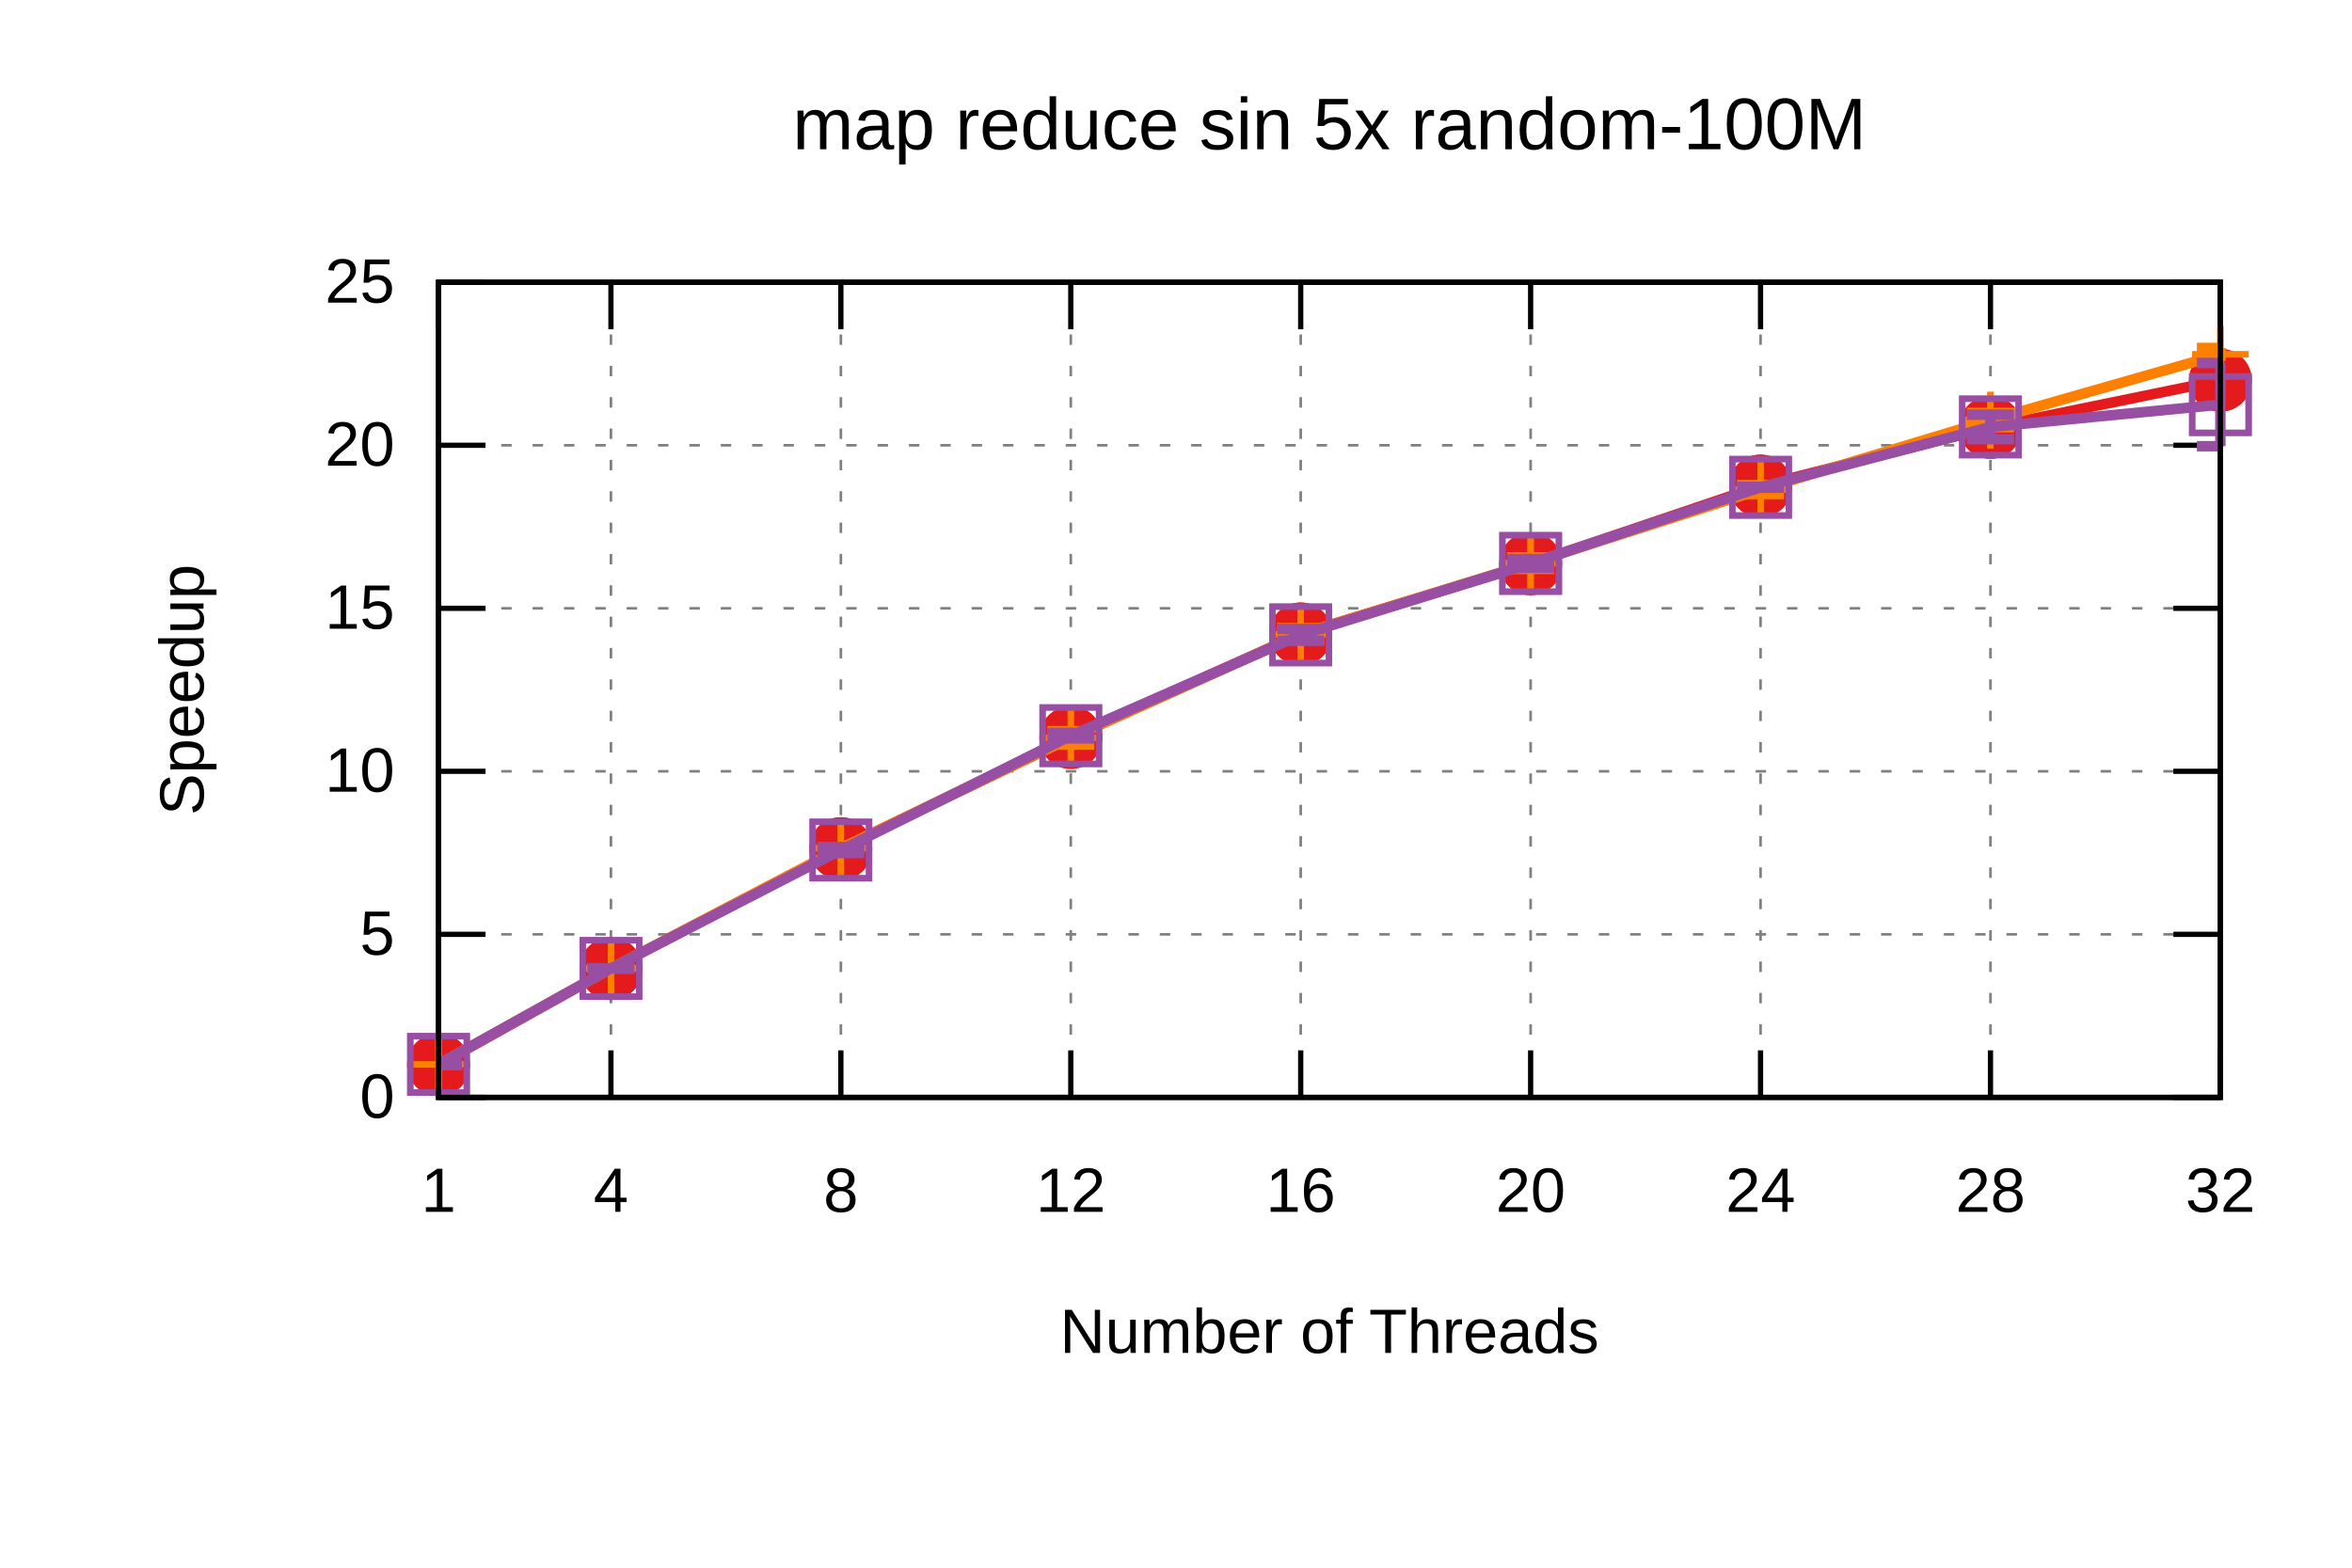
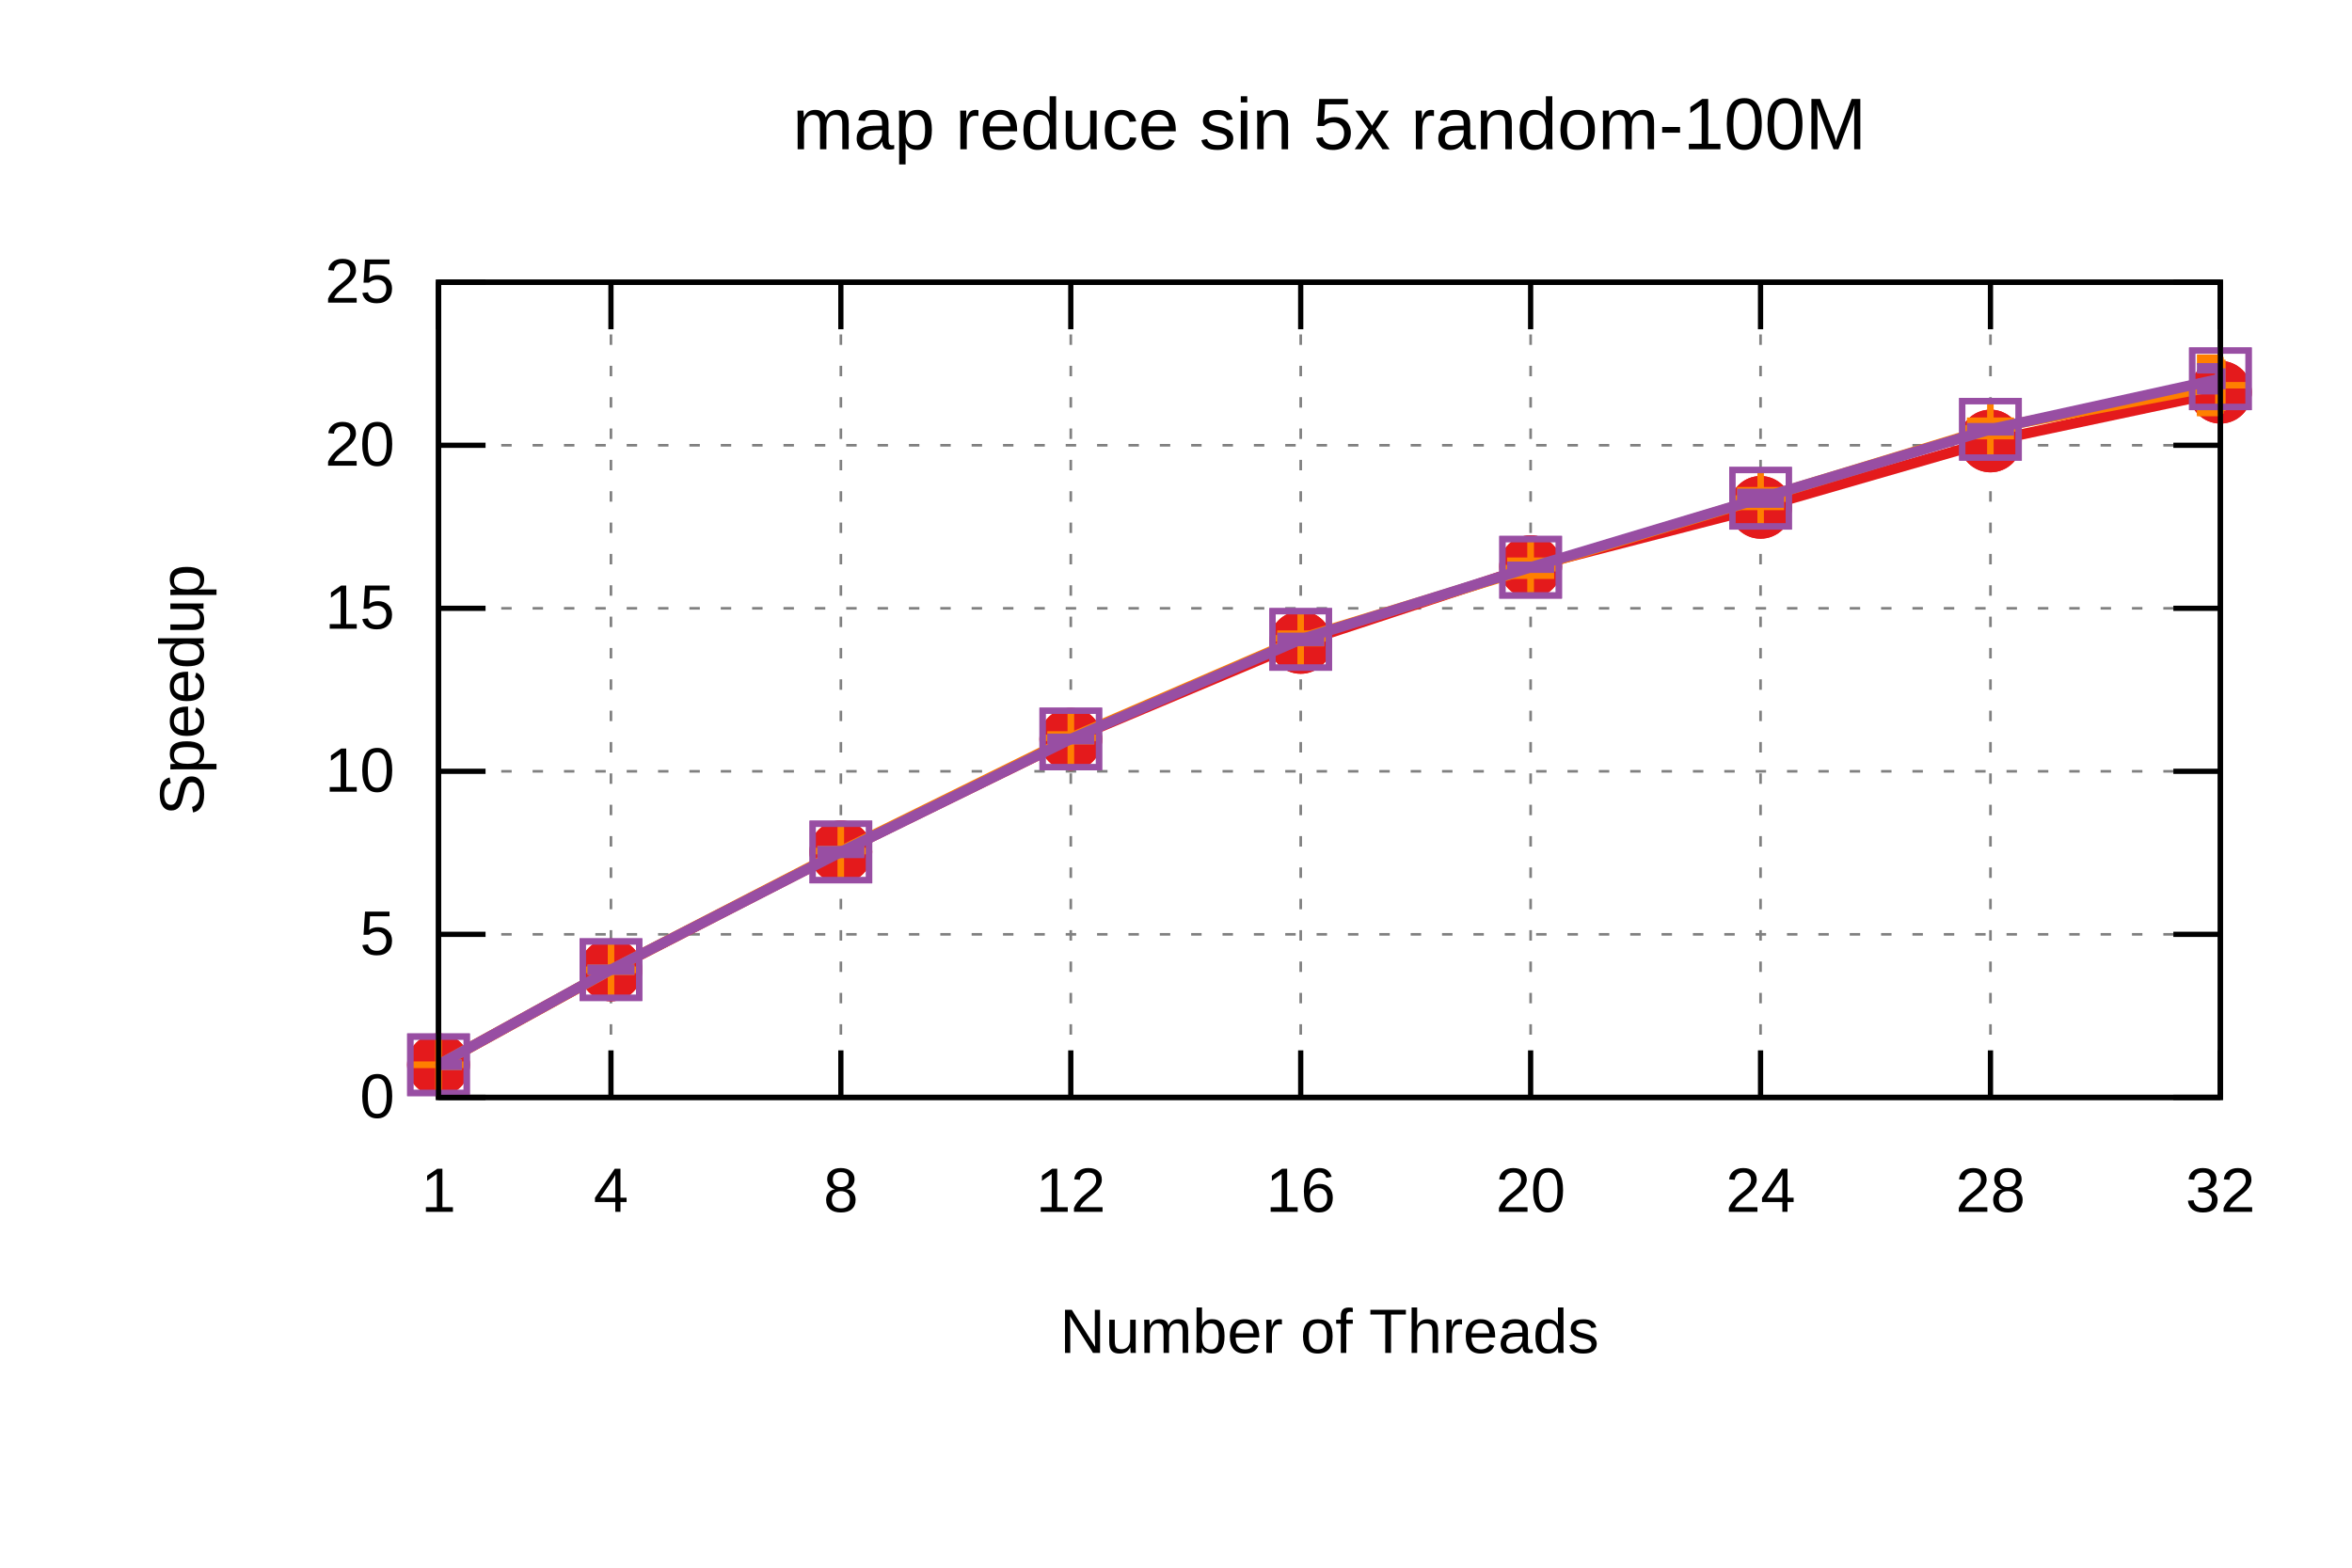
<svg xmlns="http://www.w3.org/2000/svg" xmlns:xlink="http://www.w3.org/1999/xlink" width="450" height="300" viewBox="0 0 450 300">
  <g id="gnuplot_canvas">
    <rect x="0" y="0" width="450" height="300" fill="none" />
    <defs>
      <circle id="gpDot" r="0.5" stroke-width="0.5" stroke="currentColor" />
      <path id="gpPt0" stroke-width="0.222" stroke="currentColor" d="M-1,0 h2 M0,-1 v2" />
      <path id="gpPt1" stroke-width="0.222" stroke="currentColor" d="M-1,-1 L1,1 M1,-1 L-1,1" />
      <path id="gpPt2" stroke-width="0.222" stroke="currentColor" d="M-1,0 L1,0 M0,-1 L0,1 M-1,-1 L1,1 M-1,1 L1,-1" />
      <rect id="gpPt3" stroke-width="0.222" stroke="currentColor" x="-1" y="-1" width="2" height="2" />
      <rect id="gpPt4" stroke-width="0.222" stroke="currentColor" fill="currentColor" x="-1" y="-1" width="2" height="2" />
      <circle id="gpPt5" stroke-width="0.222" stroke="currentColor" cx="0" cy="0" r="1" />
      <use xlink:href="#gpPt5" id="gpPt6" fill="currentColor" stroke="none" />
      <path id="gpPt7" stroke-width="0.222" stroke="currentColor" d="M0,-1.33 L-1.33,0.67 L1.33,0.67 z" />
      <use xlink:href="#gpPt7" id="gpPt8" fill="currentColor" stroke="none" />
      <use xlink:href="#gpPt7" id="gpPt9" stroke="currentColor" transform="rotate(180)" />
      <use xlink:href="#gpPt9" id="gpPt10" fill="currentColor" stroke="none" />
      <use xlink:href="#gpPt3" id="gpPt11" stroke="currentColor" transform="rotate(45)" />
      <use xlink:href="#gpPt11" id="gpPt12" fill="currentColor" stroke="none" />
      <path id="gpPt13" stroke-width="0.222" stroke="currentColor" d="M0,1.330 L1.265,0.411 L0.782,-1.067 L-0.782,-1.076 L-1.265,0.411 z" />
      <use xlink:href="#gpPt13" id="gpPt14" fill="currentColor" stroke="none" />
      <filter id="textbox" filterUnits="objectBoundingBox" x="0" y="0" height="1" width="1">
        <feFlood flood-color="white" flood-opacity="1" result="bgnd" />
        <feComposite in="SourceGraphic" in2="bgnd" operator="atop" />
      </filter>
      <filter id="greybox" filterUnits="objectBoundingBox" x="0" y="0" height="1" width="1">
        <feFlood flood-color="lightgrey" flood-opacity="1" result="grey" />
        <feComposite in="SourceGraphic" in2="grey" operator="atop" />
      </filter>
    </defs>
    <g fill="none" color="white" stroke="currentColor" stroke-width="1.00" stroke-linecap="butt" stroke-linejoin="miter">
</g>
    <g fill="none" color="black" stroke="currentColor" stroke-width="1.00" stroke-linecap="butt" stroke-linejoin="miter">
</g>
    <g fill="none" color="black" stroke="black" stroke-width="0.50" stroke-linecap="butt" stroke-linejoin="miter">
</g>
    <g fill="none" color="gray" stroke="currentColor" stroke-width="0.50" stroke-linecap="butt" stroke-linejoin="miter">
      <path stroke="gray" stroke-dasharray="2,4" class="gridline" d="M83.90,210.00 L424.82,210.00  " />
    </g>
    <g fill="none" color="gray" stroke="gray" stroke-width="1.00" stroke-linecap="butt" stroke-linejoin="miter">
</g>
    <g fill="none" color="black" stroke="currentColor" stroke-width="1.00" stroke-linecap="butt" stroke-linejoin="miter">
      <path stroke="black" d="M83.90,210.00 L92.90,210.00 M424.82,210.00 L415.82,210.00  " />
      <g transform="translate(75.51,213.90)" stroke="none" fill="black" font-family="Arial" font-size="12.00" text-anchor="end">
        <text>
          <tspan font-family="Arial"> 0</tspan>
        </text>
      </g>
    </g>
    <g fill="none" color="black" stroke="currentColor" stroke-width="1.00" stroke-linecap="butt" stroke-linejoin="miter">
</g>
    <g fill="none" color="black" stroke="black" stroke-width="0.50" stroke-linecap="butt" stroke-linejoin="miter">
</g>
    <g fill="none" color="gray" stroke="currentColor" stroke-width="0.50" stroke-linecap="butt" stroke-linejoin="miter">
      <path stroke="gray" stroke-dasharray="2,4" class="gridline" d="M83.90,178.80 L424.82,178.80  " />
    </g>
    <g fill="none" color="gray" stroke="gray" stroke-width="1.00" stroke-linecap="butt" stroke-linejoin="miter">
</g>
    <g fill="none" color="black" stroke="currentColor" stroke-width="1.00" stroke-linecap="butt" stroke-linejoin="miter">
      <path stroke="black" d="M83.90,178.80 L92.90,178.80 M424.82,178.80 L415.82,178.80  " />
      <g transform="translate(75.51,182.70)" stroke="none" fill="black" font-family="Arial" font-size="12.00" text-anchor="end">
        <text>
          <tspan font-family="Arial"> 5</tspan>
        </text>
      </g>
    </g>
    <g fill="none" color="black" stroke="currentColor" stroke-width="1.00" stroke-linecap="butt" stroke-linejoin="miter">
</g>
    <g fill="none" color="black" stroke="black" stroke-width="0.50" stroke-linecap="butt" stroke-linejoin="miter">
</g>
    <g fill="none" color="gray" stroke="currentColor" stroke-width="0.50" stroke-linecap="butt" stroke-linejoin="miter">
      <path stroke="gray" stroke-dasharray="2,4" class="gridline" d="M83.90,147.60 L424.82,147.60  " />
    </g>
    <g fill="none" color="gray" stroke="gray" stroke-width="1.00" stroke-linecap="butt" stroke-linejoin="miter">
</g>
    <g fill="none" color="black" stroke="currentColor" stroke-width="1.00" stroke-linecap="butt" stroke-linejoin="miter">
      <path stroke="black" d="M83.90,147.60 L92.90,147.60 M424.82,147.60 L415.82,147.60  " />
      <g transform="translate(75.51,151.50)" stroke="none" fill="black" font-family="Arial" font-size="12.00" text-anchor="end">
        <text>
          <tspan font-family="Arial"> 10</tspan>
        </text>
      </g>
    </g>
    <g fill="none" color="black" stroke="currentColor" stroke-width="1.00" stroke-linecap="butt" stroke-linejoin="miter">
</g>
    <g fill="none" color="black" stroke="black" stroke-width="0.50" stroke-linecap="butt" stroke-linejoin="miter">
</g>
    <g fill="none" color="gray" stroke="currentColor" stroke-width="0.50" stroke-linecap="butt" stroke-linejoin="miter">
      <path stroke="gray" stroke-dasharray="2,4" class="gridline" d="M83.90,116.41 L424.82,116.41  " />
    </g>
    <g fill="none" color="gray" stroke="gray" stroke-width="1.00" stroke-linecap="butt" stroke-linejoin="miter">
</g>
    <g fill="none" color="black" stroke="currentColor" stroke-width="1.00" stroke-linecap="butt" stroke-linejoin="miter">
      <path stroke="black" d="M83.90,116.41 L92.90,116.41 M424.82,116.41 L415.82,116.41  " />
      <g transform="translate(75.51,120.31)" stroke="none" fill="black" font-family="Arial" font-size="12.00" text-anchor="end">
        <text>
          <tspan font-family="Arial"> 15</tspan>
        </text>
      </g>
    </g>
    <g fill="none" color="black" stroke="currentColor" stroke-width="1.00" stroke-linecap="butt" stroke-linejoin="miter">
</g>
    <g fill="none" color="black" stroke="black" stroke-width="0.50" stroke-linecap="butt" stroke-linejoin="miter">
</g>
    <g fill="none" color="gray" stroke="currentColor" stroke-width="0.50" stroke-linecap="butt" stroke-linejoin="miter">
      <path stroke="gray" stroke-dasharray="2,4" class="gridline" d="M83.90,85.21 L424.82,85.21  " />
    </g>
    <g fill="none" color="gray" stroke="gray" stroke-width="1.00" stroke-linecap="butt" stroke-linejoin="miter">
</g>
    <g fill="none" color="black" stroke="currentColor" stroke-width="1.00" stroke-linecap="butt" stroke-linejoin="miter">
      <path stroke="black" d="M83.90,85.21 L92.90,85.21 M424.82,85.21 L415.82,85.21  " />
      <g transform="translate(75.51,89.11)" stroke="none" fill="black" font-family="Arial" font-size="12.00" text-anchor="end">
        <text>
          <tspan font-family="Arial"> 20</tspan>
        </text>
      </g>
    </g>
    <g fill="none" color="black" stroke="currentColor" stroke-width="1.00" stroke-linecap="butt" stroke-linejoin="miter">
</g>
    <g fill="none" color="black" stroke="black" stroke-width="0.50" stroke-linecap="butt" stroke-linejoin="miter">
</g>
    <g fill="none" color="gray" stroke="currentColor" stroke-width="0.50" stroke-linecap="butt" stroke-linejoin="miter">
      <path stroke="gray" stroke-dasharray="2,4" class="gridline" d="M83.90,54.01 L424.82,54.01  " />
    </g>
    <g fill="none" color="gray" stroke="gray" stroke-width="1.00" stroke-linecap="butt" stroke-linejoin="miter">
</g>
    <g fill="none" color="black" stroke="currentColor" stroke-width="1.00" stroke-linecap="butt" stroke-linejoin="miter">
      <path stroke="black" d="M83.90,54.01 L92.90,54.01 M424.82,54.01 L415.82,54.01  " />
      <g transform="translate(75.51,57.91)" stroke="none" fill="black" font-family="Arial" font-size="12.00" text-anchor="end">
        <text>
          <tspan font-family="Arial"> 25</tspan>
        </text>
      </g>
    </g>
    <g fill="none" color="black" stroke="currentColor" stroke-width="1.00" stroke-linecap="butt" stroke-linejoin="miter">
</g>
    <g fill="none" color="black" stroke="black" stroke-width="0.50" stroke-linecap="butt" stroke-linejoin="miter">
</g>
    <g fill="none" color="gray" stroke="currentColor" stroke-width="0.50" stroke-linecap="butt" stroke-linejoin="miter">
      <path stroke="gray" stroke-dasharray="2,4" class="gridline" d="M83.90,210.00 L83.90,54.01  " />
    </g>
    <g fill="none" color="gray" stroke="gray" stroke-width="1.00" stroke-linecap="butt" stroke-linejoin="miter">
</g>
    <g fill="none" color="black" stroke="currentColor" stroke-width="1.00" stroke-linecap="butt" stroke-linejoin="miter">
      <path stroke="black" d="M83.90,210.00 L83.90,201.00 M83.90,54.01 L83.90,63.01  " />
      <g transform="translate(83.90,231.90)" stroke="none" fill="black" font-family="Arial" font-size="12.00" text-anchor="middle">
        <text>
          <tspan font-family="Arial"> 1</tspan>
        </text>
      </g>
    </g>
    <g fill="none" color="black" stroke="currentColor" stroke-width="1.00" stroke-linecap="butt" stroke-linejoin="miter">
</g>
    <g fill="none" color="black" stroke="black" stroke-width="0.50" stroke-linecap="butt" stroke-linejoin="miter">
</g>
    <g fill="none" color="gray" stroke="currentColor" stroke-width="0.50" stroke-linecap="butt" stroke-linejoin="miter">
      <path stroke="gray" stroke-dasharray="2,4" class="gridline" d="M116.89,210.00 L116.89,54.01  " />
    </g>
    <g fill="none" color="gray" stroke="gray" stroke-width="1.00" stroke-linecap="butt" stroke-linejoin="miter">
</g>
    <g fill="none" color="black" stroke="currentColor" stroke-width="1.00" stroke-linecap="butt" stroke-linejoin="miter">
      <path stroke="black" d="M116.89,210.00 L116.89,201.00 M116.89,54.01 L116.89,63.01  " />
      <g transform="translate(116.89,231.90)" stroke="none" fill="black" font-family="Arial" font-size="12.00" text-anchor="middle">
        <text>
          <tspan font-family="Arial"> 4</tspan>
        </text>
      </g>
    </g>
    <g fill="none" color="black" stroke="currentColor" stroke-width="1.00" stroke-linecap="butt" stroke-linejoin="miter">
</g>
    <g fill="none" color="black" stroke="black" stroke-width="0.50" stroke-linecap="butt" stroke-linejoin="miter">
</g>
    <g fill="none" color="gray" stroke="currentColor" stroke-width="0.50" stroke-linecap="butt" stroke-linejoin="miter">
      <path stroke="gray" stroke-dasharray="2,4" class="gridline" d="M160.88,210.00 L160.88,54.01  " />
    </g>
    <g fill="none" color="gray" stroke="gray" stroke-width="1.00" stroke-linecap="butt" stroke-linejoin="miter">
</g>
    <g fill="none" color="black" stroke="currentColor" stroke-width="1.00" stroke-linecap="butt" stroke-linejoin="miter">
      <path stroke="black" d="M160.88,210.00 L160.88,201.00 M160.88,54.01 L160.88,63.01  " />
      <g transform="translate(160.88,231.90)" stroke="none" fill="black" font-family="Arial" font-size="12.00" text-anchor="middle">
        <text>
          <tspan font-family="Arial"> 8</tspan>
        </text>
      </g>
    </g>
    <g fill="none" color="black" stroke="currentColor" stroke-width="1.00" stroke-linecap="butt" stroke-linejoin="miter">
</g>
    <g fill="none" color="black" stroke="black" stroke-width="0.50" stroke-linecap="butt" stroke-linejoin="miter">
</g>
    <g fill="none" color="gray" stroke="currentColor" stroke-width="0.50" stroke-linecap="butt" stroke-linejoin="miter">
      <path stroke="gray" stroke-dasharray="2,4" class="gridline" d="M204.87,210.00 L204.87,54.01  " />
    </g>
    <g fill="none" color="gray" stroke="gray" stroke-width="1.00" stroke-linecap="butt" stroke-linejoin="miter">
</g>
    <g fill="none" color="black" stroke="currentColor" stroke-width="1.00" stroke-linecap="butt" stroke-linejoin="miter">
      <path stroke="black" d="M204.87,210.00 L204.87,201.00 M204.87,54.01 L204.87,63.01  " />
      <g transform="translate(204.87,231.90)" stroke="none" fill="black" font-family="Arial" font-size="12.00" text-anchor="middle">
        <text>
          <tspan font-family="Arial"> 12</tspan>
        </text>
      </g>
    </g>
    <g fill="none" color="black" stroke="currentColor" stroke-width="1.00" stroke-linecap="butt" stroke-linejoin="miter">
</g>
    <g fill="none" color="black" stroke="black" stroke-width="0.50" stroke-linecap="butt" stroke-linejoin="miter">
</g>
    <g fill="none" color="gray" stroke="currentColor" stroke-width="0.50" stroke-linecap="butt" stroke-linejoin="miter">
      <path stroke="gray" stroke-dasharray="2,4" class="gridline" d="M248.86,210.00 L248.86,54.01  " />
    </g>
    <g fill="none" color="gray" stroke="gray" stroke-width="1.00" stroke-linecap="butt" stroke-linejoin="miter">
</g>
    <g fill="none" color="black" stroke="currentColor" stroke-width="1.00" stroke-linecap="butt" stroke-linejoin="miter">
      <path stroke="black" d="M248.86,210.00 L248.86,201.00 M248.86,54.01 L248.86,63.01  " />
      <g transform="translate(248.86,231.90)" stroke="none" fill="black" font-family="Arial" font-size="12.00" text-anchor="middle">
        <text>
          <tspan font-family="Arial"> 16</tspan>
        </text>
      </g>
    </g>
    <g fill="none" color="black" stroke="currentColor" stroke-width="1.00" stroke-linecap="butt" stroke-linejoin="miter">
</g>
    <g fill="none" color="black" stroke="black" stroke-width="0.50" stroke-linecap="butt" stroke-linejoin="miter">
</g>
    <g fill="none" color="gray" stroke="currentColor" stroke-width="0.50" stroke-linecap="butt" stroke-linejoin="miter">
      <path stroke="gray" stroke-dasharray="2,4" class="gridline" d="M292.85,210.00 L292.85,54.01  " />
    </g>
    <g fill="none" color="gray" stroke="gray" stroke-width="1.00" stroke-linecap="butt" stroke-linejoin="miter">
</g>
    <g fill="none" color="black" stroke="currentColor" stroke-width="1.00" stroke-linecap="butt" stroke-linejoin="miter">
      <path stroke="black" d="M292.85,210.00 L292.85,201.00 M292.85,54.01 L292.85,63.01  " />
      <g transform="translate(292.85,231.90)" stroke="none" fill="black" font-family="Arial" font-size="12.00" text-anchor="middle">
        <text>
          <tspan font-family="Arial"> 20</tspan>
        </text>
      </g>
    </g>
    <g fill="none" color="black" stroke="currentColor" stroke-width="1.00" stroke-linecap="butt" stroke-linejoin="miter">
</g>
    <g fill="none" color="black" stroke="black" stroke-width="0.50" stroke-linecap="butt" stroke-linejoin="miter">
</g>
    <g fill="none" color="gray" stroke="currentColor" stroke-width="0.50" stroke-linecap="butt" stroke-linejoin="miter">
      <path stroke="gray" stroke-dasharray="2,4" class="gridline" d="M336.84,210.00 L336.84,54.01  " />
    </g>
    <g fill="none" color="gray" stroke="gray" stroke-width="1.00" stroke-linecap="butt" stroke-linejoin="miter">
</g>
    <g fill="none" color="black" stroke="currentColor" stroke-width="1.00" stroke-linecap="butt" stroke-linejoin="miter">
      <path stroke="black" d="M336.84,210.00 L336.84,201.00 M336.84,54.01 L336.84,63.01  " />
      <g transform="translate(336.84,231.90)" stroke="none" fill="black" font-family="Arial" font-size="12.00" text-anchor="middle">
        <text>
          <tspan font-family="Arial"> 24</tspan>
        </text>
      </g>
    </g>
    <g fill="none" color="black" stroke="currentColor" stroke-width="1.00" stroke-linecap="butt" stroke-linejoin="miter">
</g>
    <g fill="none" color="black" stroke="black" stroke-width="0.50" stroke-linecap="butt" stroke-linejoin="miter">
</g>
    <g fill="none" color="gray" stroke="currentColor" stroke-width="0.50" stroke-linecap="butt" stroke-linejoin="miter">
      <path stroke="gray" stroke-dasharray="2,4" class="gridline" d="M380.83,210.00 L380.83,54.01  " />
    </g>
    <g fill="none" color="gray" stroke="gray" stroke-width="1.00" stroke-linecap="butt" stroke-linejoin="miter">
</g>
    <g fill="none" color="black" stroke="currentColor" stroke-width="1.00" stroke-linecap="butt" stroke-linejoin="miter">
      <path stroke="black" d="M380.83,210.00 L380.83,201.00 M380.83,54.01 L380.83,63.01  " />
      <g transform="translate(380.83,231.90)" stroke="none" fill="black" font-family="Arial" font-size="12.00" text-anchor="middle">
        <text>
          <tspan font-family="Arial"> 28</tspan>
        </text>
      </g>
    </g>
    <g fill="none" color="black" stroke="currentColor" stroke-width="1.00" stroke-linecap="butt" stroke-linejoin="miter">
</g>
    <g fill="none" color="black" stroke="black" stroke-width="0.50" stroke-linecap="butt" stroke-linejoin="miter">
</g>
    <g fill="none" color="gray" stroke="currentColor" stroke-width="0.50" stroke-linecap="butt" stroke-linejoin="miter">
      <path stroke="gray" stroke-dasharray="2,4" class="gridline" d="M424.82,210.00 L424.82,54.01  " />
    </g>
    <g fill="none" color="gray" stroke="gray" stroke-width="1.00" stroke-linecap="butt" stroke-linejoin="miter">
</g>
    <g fill="none" color="black" stroke="currentColor" stroke-width="1.00" stroke-linecap="butt" stroke-linejoin="miter">
      <path stroke="black" d="M424.82,210.00 L424.82,201.00 M424.82,54.01 L424.82,63.01  " />
      <g transform="translate(424.82,231.90)" stroke="none" fill="black" font-family="Arial" font-size="12.00" text-anchor="middle">
        <text>
          <tspan font-family="Arial"> 32</tspan>
        </text>
      </g>
    </g>
    <g fill="none" color="black" stroke="currentColor" stroke-width="1.00" stroke-linecap="butt" stroke-linejoin="miter">
</g>
    <g fill="none" color="black" stroke="currentColor" stroke-width="1.00" stroke-linecap="butt" stroke-linejoin="miter">
      <path stroke="black" d="M83.90,54.01 L83.90,210.00 L424.82,210.00 L424.82,54.01 L83.90,54.01 Z  " />
    </g>
    <g fill="none" color="black" stroke="currentColor" stroke-width="1.00" stroke-linecap="butt" stroke-linejoin="miter">
      <g transform="translate(38.94,132.01) rotate(270)" stroke="none" fill="black" font-family="Arial" font-size="12.00" text-anchor="middle">
        <text>
          <tspan font-family="Arial">Speedup</tspan>
        </text>
      </g>
    </g>
    <g fill="none" color="black" stroke="currentColor" stroke-width="1.00" stroke-linecap="butt" stroke-linejoin="miter">
      <g transform="translate(254.36,258.90)" stroke="none" fill="black" font-family="Arial" font-size="12.00" text-anchor="middle">
        <text>
          <tspan font-family="Arial">Number of Threads</tspan>
        </text>
      </g>
    </g>
    <g fill="none" color="black" stroke="currentColor" stroke-width="1.00" stroke-linecap="butt" stroke-linejoin="miter">
</g>
    <g id="gnuplot_plot_1">
      <g fill="none" color="white" stroke="currentColor" stroke-width="2.00" stroke-linecap="butt" stroke-linejoin="miter">
</g>
      <g fill="none" color="black" stroke="currentColor" stroke-width="2.00" stroke-linecap="butt" stroke-linejoin="miter">
-         <path stroke="rgb(228,  26,  28)" d="M83.90,203.78 L83.90,203.74 M83.90,203.78 L88.40,203.78 M83.90,203.74 L88.40,203.74 M116.89,185.37 L116.89,185.36   M112.39,185.37 L121.39,185.37 M112.39,185.36 L121.39,185.36 M160.88,162.40 L160.88,162.37 M156.38,162.40 L165.38,162.40   M156.38,162.37 L165.38,162.37 M204.87,142.00 L204.87,140.27 M200.37,142.00 L209.37,142.00 M200.37,140.27 L209.37,140.27   M248.86,121.75 L248.86,120.84 M244.36,121.75 L253.36,121.75 M244.36,120.84 L253.36,120.84 M292.85,109.02 L292.85,106.74   M288.35,109.02 L297.35,109.02 M288.35,106.74 L297.35,106.74 M336.84,93.09 L336.84,92.92 M332.34,93.09 L341.34,93.09   M332.34,92.92 L341.34,92.92 M380.83,83.81 L380.83,79.76 M376.33,83.81 L385.33,83.81 M376.33,79.76 L385.33,79.76   M424.82,74.66 L424.82,70.88 M420.32,74.66 L424.82,74.66 M420.32,70.88 L424.82,70.88  " />
+         <path stroke="rgb(228,  26,  28)" d="M83.90,203.79 L83.90,203.73 M83.90,203.79 L88.40,203.79 M83.90,203.73 L88.40,203.73 M116.89,185.62 L116.89,185.61   M112.39,185.62 L121.39,185.62 M112.39,185.61 L121.39,185.61 M160.88,163.02 L160.88,162.99 M156.38,163.02 L165.38,163.02   M156.38,162.99 L165.38,162.99 M204.87,141.75 L204.87,141.17 M200.37,141.75 L209.37,141.75 M200.37,141.17 L209.37,141.17   M248.86,123.91 L248.86,121.96 M244.36,123.91 L253.36,123.91 M244.36,121.96 L253.36,121.96 M292.85,108.45 L292.85,108.40   M288.35,108.45 L297.35,108.45 M288.35,108.40 L297.35,108.40 M336.84,99.31 L336.84,94.87 M332.34,99.31 L341.34,99.31   M332.34,94.87 L341.34,94.87 M380.83,86.89 L380.83,81.90 M376.33,86.89 L385.33,86.89 M376.33,81.90 L385.33,81.90   M424.82,78.38 L424.82,71.74 M420.32,78.38 L424.82,78.38 M420.32,71.74 L424.82,71.74  " />
      </g>
      <g fill="none" color="black" stroke="currentColor" stroke-width="2.00" stroke-linecap="butt" stroke-linejoin="miter">
        <use xlink:href="#gpPt6" transform="translate(83.90,203.76) scale(5.40)" color="rgb(228,  26,  28)" />
-         <use xlink:href="#gpPt6" transform="translate(116.89,185.37) scale(5.40)" color="rgb(228,  26,  28)" />
-         <use xlink:href="#gpPt6" transform="translate(160.88,162.39) scale(5.40)" color="rgb(228,  26,  28)" />
-         <use xlink:href="#gpPt6" transform="translate(204.87,141.14) scale(5.40)" color="rgb(228,  26,  28)" />
-         <use xlink:href="#gpPt6" transform="translate(248.86,121.30) scale(5.40)" color="rgb(228,  26,  28)" />
-         <use xlink:href="#gpPt6" transform="translate(292.85,107.88) scale(5.40)" color="rgb(228,  26,  28)" />
-         <use xlink:href="#gpPt6" transform="translate(336.84,93.00) scale(5.40)" color="rgb(228,  26,  28)" />
-         <use xlink:href="#gpPt6" transform="translate(380.83,81.79) scale(5.40)" color="rgb(228,  26,  28)" />
-         <use xlink:href="#gpPt6" transform="translate(424.82,72.77) scale(5.40)" color="rgb(228,  26,  28)" />
+         <use xlink:href="#gpPt6" transform="translate(116.89,185.61) scale(5.40)" color="rgb(228,  26,  28)" />
+         <use xlink:href="#gpPt6" transform="translate(160.88,163.01) scale(5.40)" color="rgb(228,  26,  28)" />
+         <use xlink:href="#gpPt6" transform="translate(204.87,141.46) scale(5.40)" color="rgb(228,  26,  28)" />
+         <use xlink:href="#gpPt6" transform="translate(248.86,122.94) scale(5.40)" color="rgb(228,  26,  28)" />
+         <use xlink:href="#gpPt6" transform="translate(292.85,108.43) scale(5.40)" color="rgb(228,  26,  28)" />
+         <use xlink:href="#gpPt6" transform="translate(336.84,97.09) scale(5.40)" color="rgb(228,  26,  28)" />
+         <use xlink:href="#gpPt6" transform="translate(380.83,84.39) scale(5.40)" color="rgb(228,  26,  28)" />
+         <use xlink:href="#gpPt6" transform="translate(424.82,75.06) scale(5.40)" color="rgb(228,  26,  28)" />
      </g>
    </g>
    <g id="gnuplot_plot_2">
      <g fill="none" color="black" stroke="currentColor" stroke-width="2.00" stroke-linecap="butt" stroke-linejoin="miter">
-         <path stroke="rgb(228,  26,  28)" d="M83.90,203.76 L116.89,185.37 L160.88,162.39 L204.87,141.14 L248.86,121.30 L292.85,107.88 L336.84,93.00 L380.83,81.79   L424.82,72.77  " />
+         <path stroke="rgb(228,  26,  28)" d="M83.90,203.76 L116.89,185.61 L160.88,163.01 L204.87,141.46 L248.86,122.94 L292.85,108.43 L336.84,97.09 L380.83,84.39   L424.82,75.06  " />
        <use xlink:href="#gpPt6" transform="translate(83.90,203.76) scale(5.40)" color="rgb(228,  26,  28)" />
-         <use xlink:href="#gpPt6" transform="translate(116.89,185.37) scale(5.40)" color="rgb(228,  26,  28)" />
-         <use xlink:href="#gpPt6" transform="translate(160.88,162.39) scale(5.40)" color="rgb(228,  26,  28)" />
-         <use xlink:href="#gpPt6" transform="translate(204.87,141.14) scale(5.40)" color="rgb(228,  26,  28)" />
-         <use xlink:href="#gpPt6" transform="translate(248.86,121.30) scale(5.40)" color="rgb(228,  26,  28)" />
-         <use xlink:href="#gpPt6" transform="translate(292.85,107.88) scale(5.40)" color="rgb(228,  26,  28)" />
-         <use xlink:href="#gpPt6" transform="translate(336.84,93.00) scale(5.40)" color="rgb(228,  26,  28)" />
-         <use xlink:href="#gpPt6" transform="translate(380.83,81.79) scale(5.40)" color="rgb(228,  26,  28)" />
-         <use xlink:href="#gpPt6" transform="translate(424.82,72.77) scale(5.40)" color="rgb(228,  26,  28)" />
+         <use xlink:href="#gpPt6" transform="translate(116.89,185.61) scale(5.40)" color="rgb(228,  26,  28)" />
+         <use xlink:href="#gpPt6" transform="translate(160.88,163.01) scale(5.40)" color="rgb(228,  26,  28)" />
+         <use xlink:href="#gpPt6" transform="translate(204.87,141.46) scale(5.40)" color="rgb(228,  26,  28)" />
+         <use xlink:href="#gpPt6" transform="translate(248.86,122.94) scale(5.40)" color="rgb(228,  26,  28)" />
+         <use xlink:href="#gpPt6" transform="translate(292.85,108.43) scale(5.40)" color="rgb(228,  26,  28)" />
+         <use xlink:href="#gpPt6" transform="translate(336.84,97.09) scale(5.40)" color="rgb(228,  26,  28)" />
+         <use xlink:href="#gpPt6" transform="translate(380.83,84.39) scale(5.40)" color="rgb(228,  26,  28)" />
+         <use xlink:href="#gpPt6" transform="translate(424.82,75.06) scale(5.40)" color="rgb(228,  26,  28)" />
      </g>
    </g>
    <g id="gnuplot_plot_3">
      <g fill="none" color="black" stroke="currentColor" stroke-width="2.00" stroke-linecap="butt" stroke-linejoin="miter">
-         <path stroke="rgb(255, 127,   0)" d="M83.90,203.72 L83.90,203.66 M83.90,203.72 L88.40,203.72 M83.90,203.66 L88.40,203.66 M116.89,185.33 L116.89,185.31   M112.39,185.33 L121.39,185.33 M112.39,185.31 L121.39,185.31 M160.88,162.32 L160.88,162.31 M156.38,162.32 L165.38,162.32   M156.38,162.31 L165.38,162.31 M204.87,142.47 L204.87,139.93 M200.37,142.47 L209.37,142.47 M200.37,139.93 L209.37,139.93   M248.86,122.51 L248.86,120.21 M244.36,122.51 L253.36,122.51 M244.36,120.21 L253.36,120.21 M292.85,108.87 L292.85,106.68   M288.35,108.87 L297.35,108.87 M288.35,106.68 L297.35,106.68 M336.84,94.54 L336.84,92.83 M332.34,94.54 L341.34,94.54   M332.34,92.83 L341.34,92.83 M380.83,81.75 L380.83,79.03 M376.33,81.75 L385.33,81.75 M376.33,79.03 L385.33,79.03   M424.82,69.04 L424.82,66.59 M420.32,69.04 L424.82,69.04 M420.32,66.59 L424.82,66.59  " />
-       </g>
-       <g fill="none" color="black" stroke="currentColor" stroke-width="2.00" stroke-linecap="butt" stroke-linejoin="miter">
-         <use xlink:href="#gpPt0" transform="translate(83.90,203.69) scale(5.40)" color="rgb(255, 127,   0)" />
-         <use xlink:href="#gpPt0" transform="translate(116.89,185.32) scale(5.40)" color="rgb(255, 127,   0)" />
-         <use xlink:href="#gpPt0" transform="translate(160.88,162.31) scale(5.40)" color="rgb(255, 127,   0)" />
-         <use xlink:href="#gpPt0" transform="translate(204.87,141.20) scale(5.40)" color="rgb(255, 127,   0)" />
-         <use xlink:href="#gpPt0" transform="translate(248.86,121.36) scale(5.40)" color="rgb(255, 127,   0)" />
-         <use xlink:href="#gpPt0" transform="translate(292.85,107.78) scale(5.40)" color="rgb(255, 127,   0)" />
-         <use xlink:href="#gpPt0" transform="translate(336.84,93.68) scale(5.40)" color="rgb(255, 127,   0)" />
-         <use xlink:href="#gpPt0" transform="translate(380.83,80.39) scale(5.40)" color="rgb(255, 127,   0)" />
-         <use xlink:href="#gpPt0" transform="translate(424.82,67.82) scale(5.40)" color="rgb(255, 127,   0)" />
+         <path stroke="rgb(255, 127,   0)" d="M83.90,203.79 L83.90,203.74 M83.90,203.79 L88.40,203.79 M83.90,203.74 L88.40,203.74 M116.89,185.59 L116.89,185.58   M112.39,185.59 L121.39,185.59 M112.39,185.58 L121.39,185.58 M160.88,162.89 L160.88,162.85 M156.38,162.89 L165.38,162.89   M156.38,162.85 L165.38,162.85 M204.87,141.46 L204.87,140.93 M200.37,141.46 L209.37,141.46 M200.37,140.93 L209.37,140.93   M248.86,122.70 L248.86,121.64 M244.36,122.70 L253.36,122.70 M244.36,121.64 L253.36,121.64 M292.85,109.79 L292.85,107.68   M288.35,109.79 L297.35,109.79 M288.35,107.68 L297.35,107.68 M336.84,96.63 L336.84,94.19 M332.34,96.63 L341.34,96.63   M332.34,94.19 L341.34,94.19 M380.83,83.08 L380.83,80.89 M376.33,83.08 L385.33,83.08 M376.33,80.89 L385.33,80.89   M424.82,78.66 L424.82,68.83 M420.32,78.66 L424.82,78.66 M420.32,68.83 L424.82,68.83  " />
+       </g>
+       <g fill="none" color="black" stroke="currentColor" stroke-width="2.00" stroke-linecap="butt" stroke-linejoin="miter">
+         <use xlink:href="#gpPt0" transform="translate(83.90,203.76) scale(5.40)" color="rgb(255, 127,   0)" />
+         <use xlink:href="#gpPt0" transform="translate(116.89,185.59) scale(5.40)" color="rgb(255, 127,   0)" />
+         <use xlink:href="#gpPt0" transform="translate(160.88,162.87) scale(5.40)" color="rgb(255, 127,   0)" />
+         <use xlink:href="#gpPt0" transform="translate(204.87,141.19) scale(5.40)" color="rgb(255, 127,   0)" />
+         <use xlink:href="#gpPt0" transform="translate(248.86,122.17) scale(5.40)" color="rgb(255, 127,   0)" />
+         <use xlink:href="#gpPt0" transform="translate(292.85,108.73) scale(5.40)" color="rgb(255, 127,   0)" />
+         <use xlink:href="#gpPt0" transform="translate(336.84,95.41) scale(5.40)" color="rgb(255, 127,   0)" />
+         <use xlink:href="#gpPt0" transform="translate(380.83,81.99) scale(5.40)" color="rgb(255, 127,   0)" />
+         <use xlink:href="#gpPt0" transform="translate(424.82,73.74) scale(5.40)" color="rgb(255, 127,   0)" />
      </g>
    </g>
    <g id="gnuplot_plot_4">
      <g fill="none" color="black" stroke="currentColor" stroke-width="2.00" stroke-linecap="butt" stroke-linejoin="miter">
-         <path stroke="rgb(255, 127,   0)" d="M83.90,203.69 L116.89,185.32 L160.88,162.31 L204.87,141.20 L248.86,121.36 L292.85,107.78 L336.84,93.68 L380.83,80.39   L424.82,67.82  " />
-         <use xlink:href="#gpPt0" transform="translate(83.90,203.69) scale(5.40)" color="rgb(255, 127,   0)" />
-         <use xlink:href="#gpPt0" transform="translate(116.89,185.32) scale(5.40)" color="rgb(255, 127,   0)" />
-         <use xlink:href="#gpPt0" transform="translate(160.88,162.31) scale(5.40)" color="rgb(255, 127,   0)" />
-         <use xlink:href="#gpPt0" transform="translate(204.87,141.20) scale(5.40)" color="rgb(255, 127,   0)" />
-         <use xlink:href="#gpPt0" transform="translate(248.86,121.36) scale(5.40)" color="rgb(255, 127,   0)" />
-         <use xlink:href="#gpPt0" transform="translate(292.85,107.78) scale(5.40)" color="rgb(255, 127,   0)" />
-         <use xlink:href="#gpPt0" transform="translate(336.84,93.68) scale(5.40)" color="rgb(255, 127,   0)" />
-         <use xlink:href="#gpPt0" transform="translate(380.83,80.39) scale(5.40)" color="rgb(255, 127,   0)" />
-         <use xlink:href="#gpPt0" transform="translate(424.82,67.82) scale(5.40)" color="rgb(255, 127,   0)" />
+         <path stroke="rgb(255, 127,   0)" d="M83.90,203.76 L116.89,185.59 L160.88,162.87 L204.87,141.19 L248.86,122.17 L292.85,108.73 L336.84,95.41 L380.83,81.99   L424.82,73.74  " />
+         <use xlink:href="#gpPt0" transform="translate(83.90,203.76) scale(5.40)" color="rgb(255, 127,   0)" />
+         <use xlink:href="#gpPt0" transform="translate(116.89,185.59) scale(5.40)" color="rgb(255, 127,   0)" />
+         <use xlink:href="#gpPt0" transform="translate(160.88,162.87) scale(5.40)" color="rgb(255, 127,   0)" />
+         <use xlink:href="#gpPt0" transform="translate(204.87,141.19) scale(5.40)" color="rgb(255, 127,   0)" />
+         <use xlink:href="#gpPt0" transform="translate(248.86,122.17) scale(5.40)" color="rgb(255, 127,   0)" />
+         <use xlink:href="#gpPt0" transform="translate(292.85,108.73) scale(5.40)" color="rgb(255, 127,   0)" />
+         <use xlink:href="#gpPt0" transform="translate(336.84,95.41) scale(5.40)" color="rgb(255, 127,   0)" />
+         <use xlink:href="#gpPt0" transform="translate(380.83,81.99) scale(5.40)" color="rgb(255, 127,   0)" />
+         <use xlink:href="#gpPt0" transform="translate(424.82,73.74) scale(5.40)" color="rgb(255, 127,   0)" />
      </g>
    </g>
    <g id="gnuplot_plot_5">
      <g fill="none" color="black" stroke="currentColor" stroke-width="2.00" stroke-linecap="butt" stroke-linejoin="miter">
-         <path stroke="rgb(152,  78, 163)" d="M83.90,203.71 L83.90,203.65 M83.90,203.71 L88.40,203.71 M83.90,203.65 L88.40,203.65 M116.89,185.32 L116.89,185.31   M112.39,185.32 L121.39,185.32 M112.39,185.31 L121.39,185.31 M160.88,163.25 L160.88,162.08 M156.38,163.25 L165.38,163.25   M156.38,162.08 L165.38,162.08 M204.87,141.31 L204.87,140.24 M200.37,141.31 L209.37,141.31 M200.37,140.24 L209.37,140.24   M248.86,122.61 L248.86,120.36 M244.36,122.61 L253.36,122.61 M244.36,120.36 L253.36,120.36 M292.85,108.67 L292.85,106.97   M288.35,108.67 L297.35,108.67 M288.35,106.97 L297.35,106.97 M336.84,93.33 L336.84,93.16 M332.34,93.33 L341.34,93.33   M332.34,93.16 L341.34,93.16 M380.83,84.05 L380.83,79.35 M376.33,84.05 L385.33,84.05 M376.33,79.35 L385.33,79.35   M424.82,85.39 L424.82,69.47 M420.32,85.39 L424.82,85.39 M420.32,69.47 L424.82,69.47  " />
-       </g>
-       <g fill="none" color="black" stroke="currentColor" stroke-width="2.00" stroke-linecap="butt" stroke-linejoin="miter">
-         <use xlink:href="#gpPt3" transform="translate(83.90,203.68) scale(5.40)" color="rgb(152,  78, 163)" />
-         <use xlink:href="#gpPt3" transform="translate(116.89,185.32) scale(5.40)" color="rgb(152,  78, 163)" />
-         <use xlink:href="#gpPt3" transform="translate(160.88,162.67) scale(5.40)" color="rgb(152,  78, 163)" />
-         <use xlink:href="#gpPt3" transform="translate(204.87,140.78) scale(5.40)" color="rgb(152,  78, 163)" />
-         <use xlink:href="#gpPt3" transform="translate(248.86,121.49) scale(5.40)" color="rgb(152,  78, 163)" />
-         <use xlink:href="#gpPt3" transform="translate(292.85,107.82) scale(5.40)" color="rgb(152,  78, 163)" />
-         <use xlink:href="#gpPt3" transform="translate(336.84,93.25) scale(5.40)" color="rgb(152,  78, 163)" />
-         <use xlink:href="#gpPt3" transform="translate(380.83,81.70) scale(5.40)" color="rgb(152,  78, 163)" />
-         <use xlink:href="#gpPt3" transform="translate(424.82,77.43) scale(5.40)" color="rgb(152,  78, 163)" />
+         <path stroke="rgb(152,  78, 163)" d="M83.90,203.78 L83.90,203.74 M83.90,203.78 L88.40,203.78 M83.90,203.74 L88.40,203.74 M116.89,185.56 M112.39,185.56   L121.39,185.56 M112.39,185.56 L121.39,185.56 M160.88,163.22 L160.88,162.87 M156.38,163.22 L165.38,163.22 M156.38,162.87   L165.38,162.87 M204.87,141.46 L204.87,141.38 M200.37,141.46 L209.37,141.46 M200.37,141.38 L209.37,141.38 M248.86,122.65   L248.86,122.06 M244.36,122.65 L253.36,122.65 M244.36,122.06 L253.36,122.06 M292.85,108.64 L292.85,108.46 M288.35,108.64   L297.35,108.64 M288.35,108.46 L297.35,108.46 M336.84,96.18 L336.84,94.51 M332.34,96.18 L341.34,96.18 M332.34,94.51   L341.34,94.51 M380.83,82.36 L380.83,81.94 M376.33,82.36 L385.33,82.36 M376.33,81.94 L385.33,81.94 M424.82,74.49   L424.82,70.48 M420.32,74.49 L424.82,74.49 M420.32,70.48 L424.82,70.48  " />
+       </g>
+       <g fill="none" color="black" stroke="currentColor" stroke-width="2.00" stroke-linecap="butt" stroke-linejoin="miter">
+         <use xlink:href="#gpPt3" transform="translate(83.90,203.76) scale(5.40)" color="rgb(152,  78, 163)" />
+         <use xlink:href="#gpPt3" transform="translate(116.89,185.56) scale(5.40)" color="rgb(152,  78, 163)" />
+         <use xlink:href="#gpPt3" transform="translate(160.88,163.04) scale(5.40)" color="rgb(152,  78, 163)" />
+         <use xlink:href="#gpPt3" transform="translate(204.87,141.42) scale(5.40)" color="rgb(152,  78, 163)" />
+         <use xlink:href="#gpPt3" transform="translate(248.86,122.36) scale(5.40)" color="rgb(152,  78, 163)" />
+         <use xlink:href="#gpPt3" transform="translate(292.85,108.55) scale(5.40)" color="rgb(152,  78, 163)" />
+         <use xlink:href="#gpPt3" transform="translate(336.84,95.35) scale(5.40)" color="rgb(152,  78, 163)" />
+         <use xlink:href="#gpPt3" transform="translate(380.83,82.15) scale(5.40)" color="rgb(152,  78, 163)" />
+         <use xlink:href="#gpPt3" transform="translate(424.82,72.49) scale(5.40)" color="rgb(152,  78, 163)" />
      </g>
    </g>
    <g id="gnuplot_plot_6">
      <g fill="none" color="black" stroke="currentColor" stroke-width="2.00" stroke-linecap="butt" stroke-linejoin="miter">
-         <path stroke="rgb(152,  78, 163)" d="M83.90,203.68 L116.89,185.32 L160.88,162.67 L204.87,140.78 L248.86,121.49 L292.85,107.82 L336.84,93.25 L380.83,81.70   L424.82,77.43  " />
-         <use xlink:href="#gpPt3" transform="translate(83.90,203.68) scale(5.40)" color="rgb(152,  78, 163)" />
-         <use xlink:href="#gpPt3" transform="translate(116.89,185.32) scale(5.40)" color="rgb(152,  78, 163)" />
-         <use xlink:href="#gpPt3" transform="translate(160.88,162.67) scale(5.40)" color="rgb(152,  78, 163)" />
-         <use xlink:href="#gpPt3" transform="translate(204.87,140.78) scale(5.40)" color="rgb(152,  78, 163)" />
-         <use xlink:href="#gpPt3" transform="translate(248.86,121.49) scale(5.40)" color="rgb(152,  78, 163)" />
-         <use xlink:href="#gpPt3" transform="translate(292.85,107.82) scale(5.40)" color="rgb(152,  78, 163)" />
-         <use xlink:href="#gpPt3" transform="translate(336.84,93.25) scale(5.40)" color="rgb(152,  78, 163)" />
-         <use xlink:href="#gpPt3" transform="translate(380.83,81.70) scale(5.40)" color="rgb(152,  78, 163)" />
-         <use xlink:href="#gpPt3" transform="translate(424.82,77.43) scale(5.40)" color="rgb(152,  78, 163)" />
+         <path stroke="rgb(152,  78, 163)" d="M83.90,203.76 L116.89,185.56 L160.88,163.04 L204.87,141.42 L248.86,122.36 L292.85,108.55 L336.84,95.35 L380.83,82.15   L424.82,72.49  " />
+         <use xlink:href="#gpPt3" transform="translate(83.90,203.76) scale(5.40)" color="rgb(152,  78, 163)" />
+         <use xlink:href="#gpPt3" transform="translate(116.89,185.56) scale(5.40)" color="rgb(152,  78, 163)" />
+         <use xlink:href="#gpPt3" transform="translate(160.88,163.04) scale(5.40)" color="rgb(152,  78, 163)" />
+         <use xlink:href="#gpPt3" transform="translate(204.87,141.42) scale(5.40)" color="rgb(152,  78, 163)" />
+         <use xlink:href="#gpPt3" transform="translate(248.86,122.36) scale(5.40)" color="rgb(152,  78, 163)" />
+         <use xlink:href="#gpPt3" transform="translate(292.85,108.55) scale(5.40)" color="rgb(152,  78, 163)" />
+         <use xlink:href="#gpPt3" transform="translate(336.84,95.35) scale(5.40)" color="rgb(152,  78, 163)" />
+         <use xlink:href="#gpPt3" transform="translate(380.83,82.15) scale(5.40)" color="rgb(152,  78, 163)" />
+         <use xlink:href="#gpPt3" transform="translate(424.82,72.49) scale(5.40)" color="rgb(152,  78, 163)" />
      </g>
    </g>
    <g fill="none" color="black" stroke="currentColor" stroke-width="2.00" stroke-linecap="butt" stroke-linejoin="miter">
</g>
    <g fill="none" color="black" stroke="black" stroke-width="1.00" stroke-linecap="butt" stroke-linejoin="miter">
</g>
    <g fill="none" color="black" stroke="currentColor" stroke-width="1.00" stroke-linecap="butt" stroke-linejoin="miter">
      <path stroke="black" d="M83.90,54.01 L83.90,210.00 L424.82,210.00 L424.82,54.01 L83.90,54.01 Z  " />
    </g>
    <g fill="none" color="black" stroke="currentColor" stroke-width="1.00" stroke-linecap="butt" stroke-linejoin="miter">
      <g transform="translate(254.36,28.56)" stroke="none" fill="black" font-family="Arial" font-size="14.00" text-anchor="middle">
        <text>
          <tspan font-family="Arial">map reduce sin 5x random-100M</tspan>
        </text>
      </g>
    </g>
    <g fill="none" color="black" stroke="currentColor" stroke-width="1.00" stroke-linecap="butt" stroke-linejoin="miter">
</g>
  </g>
</svg>
